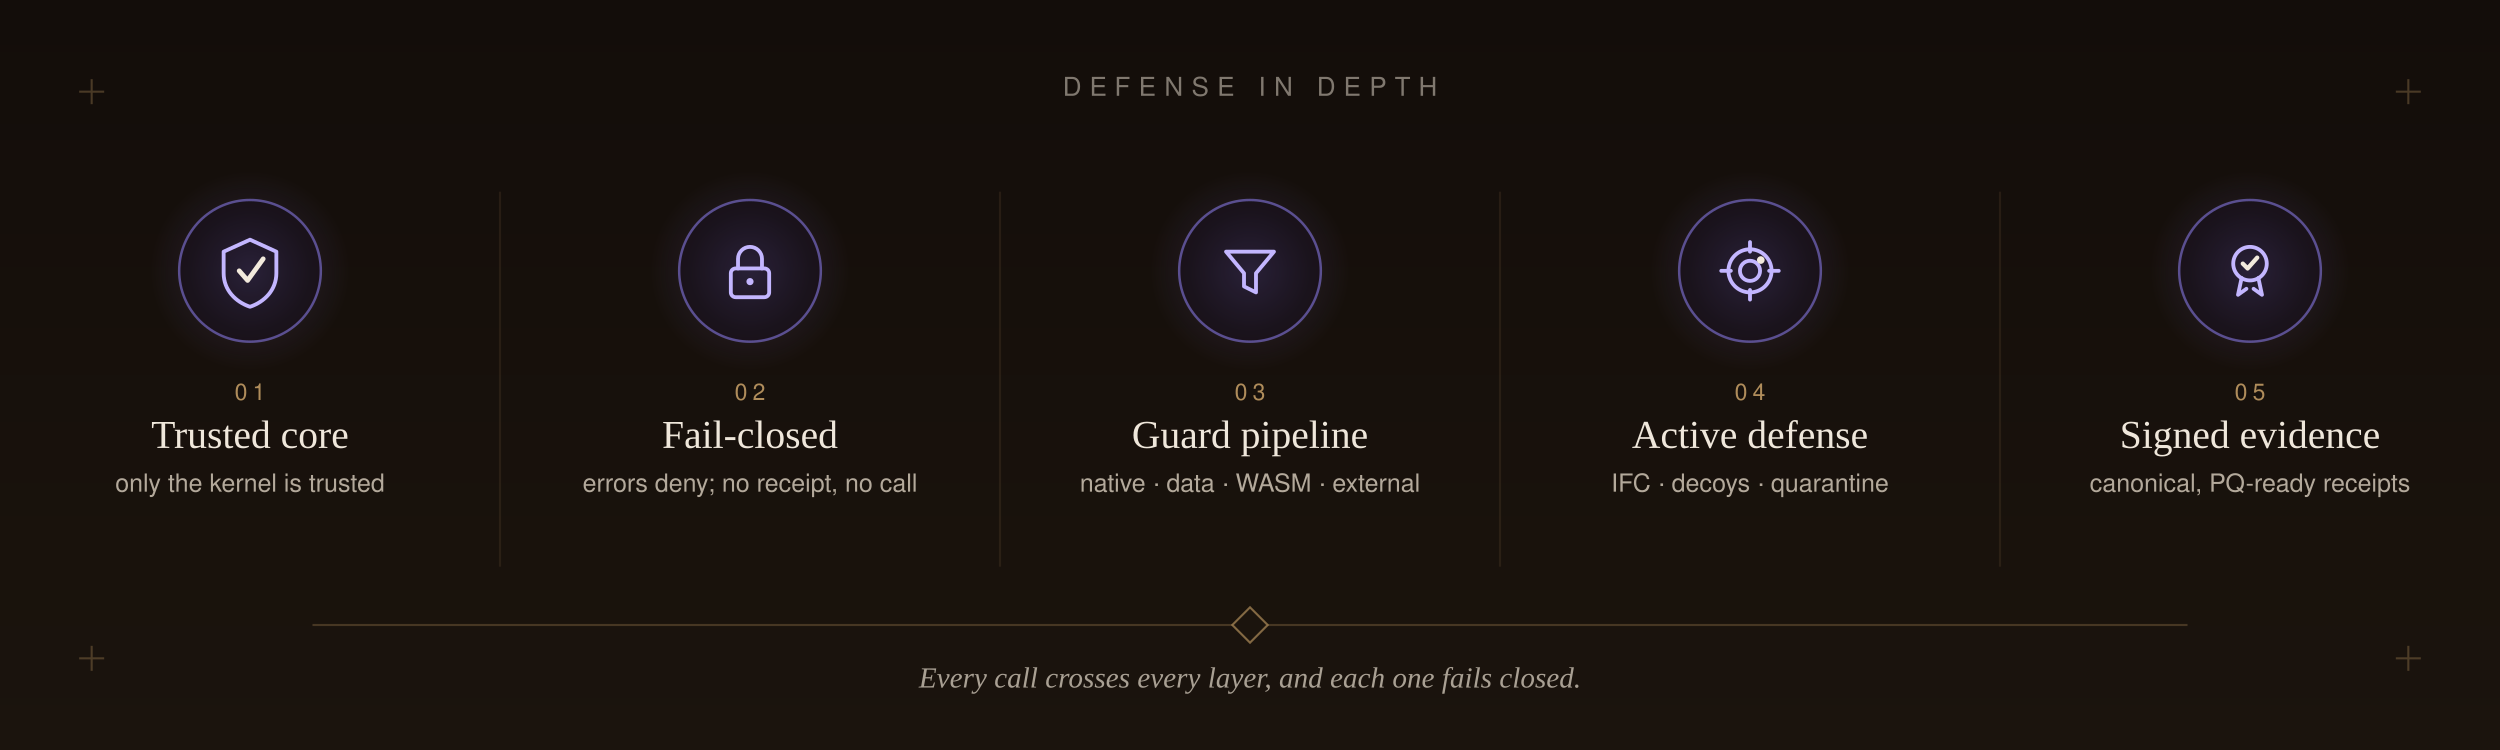
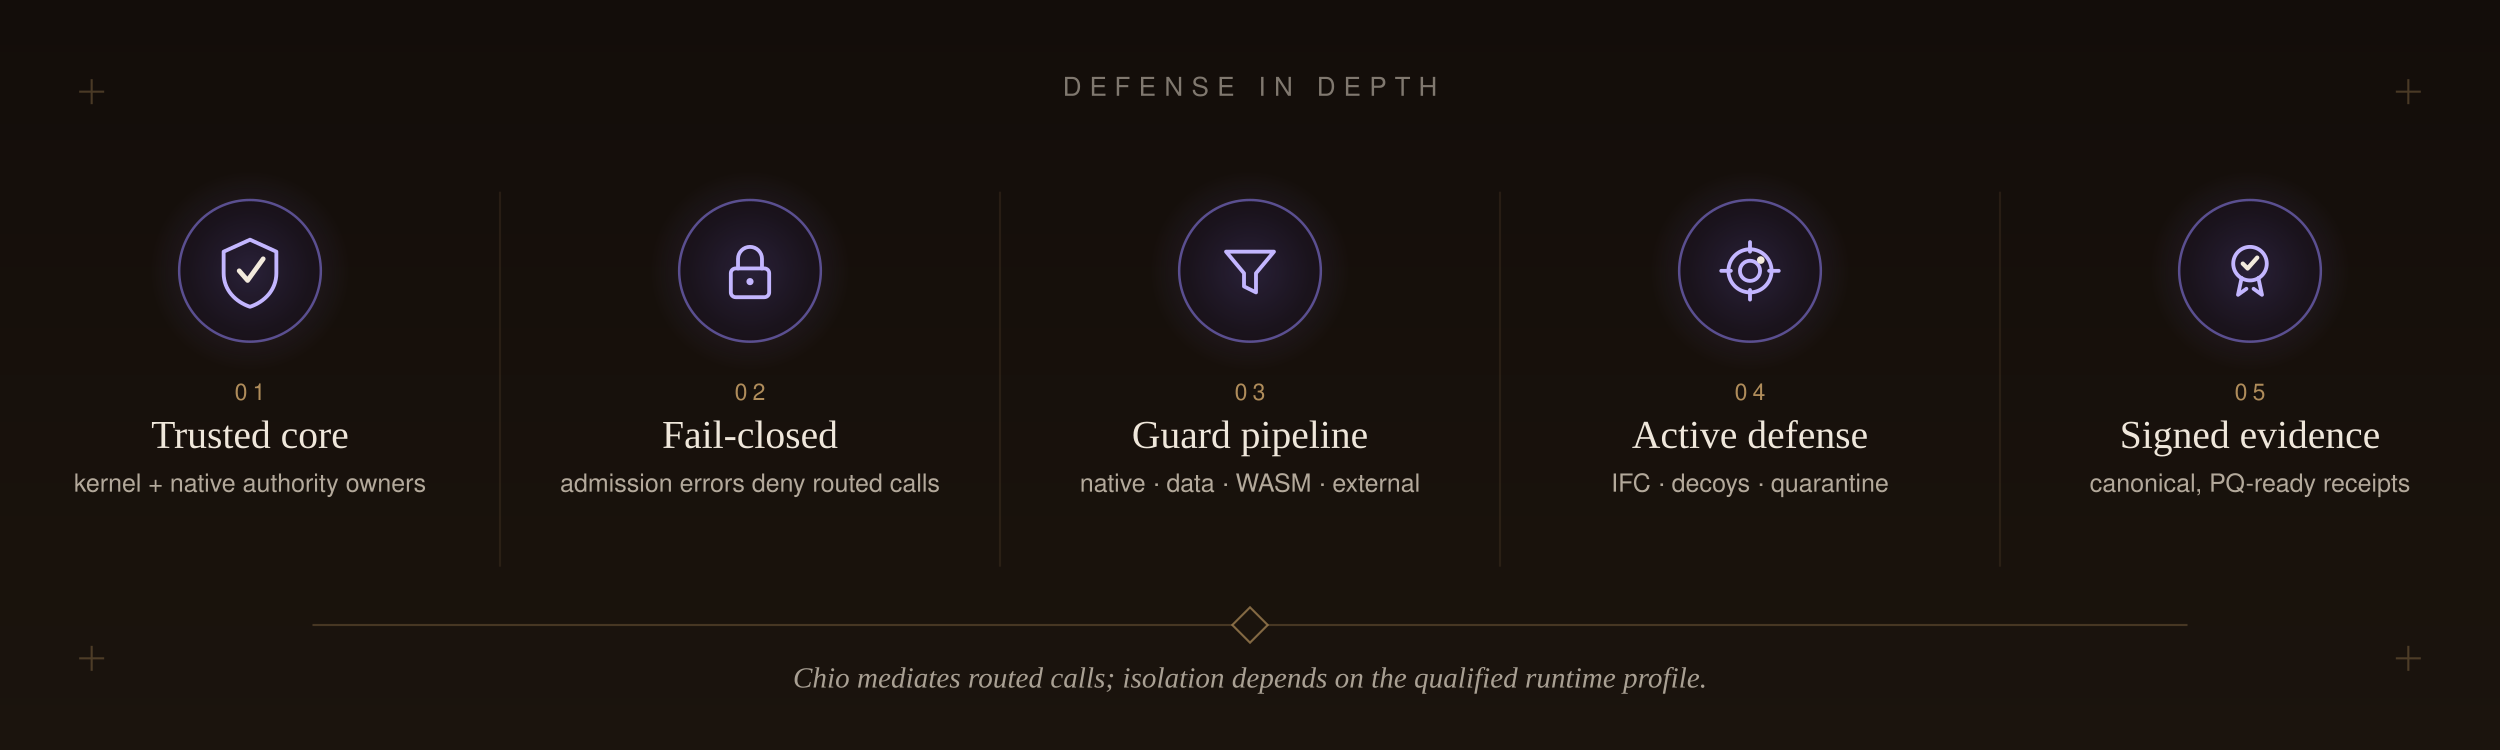
- <svg xmlns="http://www.w3.org/2000/svg" viewBox="0 0 1200 360" width="1200" height="360" role="img" aria-label="Chio defense in depth: a trusted core, fail-closed admission, a guard pipeline, active defense, and signed evidence">
+ <svg xmlns="http://www.w3.org/2000/svg" viewBox="0 0 1200 360" width="1200" height="360" role="img" aria-label="Chio defense in depth for routed calls: the kernel and native authority owners enforce admission, selected guards screen inputs and outputs, and signed receipts record decisions. Isolation and additional defenses depend on the qualified host/runtime profile. Native activity outside Chio routes is not mediated.">
  <defs>
    <linearGradient id="bg" x1="0" y1="0" x2="0" y2="1">
      <stop offset="0" stop-color="#130d0a" />
      <stop offset="1" stop-color="#1b140d" />
    </linearGradient>
    <radialGradient id="glow" cx="50%" cy="50%" r="50%">
      <stop offset="0" stop-color="#8f7ff2" stop-opacity="0.34" />
      <stop offset="0.6" stop-color="#8f7ff2" stop-opacity="0.08" />
      <stop offset="1" stop-color="#8f7ff2" stop-opacity="0" />
    </radialGradient>
  </defs>
  <rect width="1200" height="360" fill="url(#bg)" />
  <g stroke="#b08d5b" stroke-opacity="0.35" stroke-width="1">
    <path d="M38 44 H50 M44 38 V50" />
    <path d="M1150 44 H1162 M1156 38 V50" />
    <path d="M38 316 H50 M44 310 V322" />
    <path d="M1150 316 H1162 M1156 310 V322" />
  </g>
  <text x="600" y="46" text-anchor="middle" font-family="-apple-system, 'Segoe UI', Helvetica, Arial, sans-serif" font-size="12.5" letter-spacing="4" fill="#d8cfc0" fill-opacity="0.55">DEFENSE IN DEPTH</text>
  <g stroke="#b08d5b" stroke-opacity="0.12" stroke-width="1">
    <path d="M240 92 V272" />
    <path d="M480 92 V272" />
    <path d="M720 92 V272" />
    <path d="M960 92 V272" />
  </g>
  <g>
    <circle cx="120" cy="130" r="48" fill="url(#glow)" />
    <circle cx="360" cy="130" r="48" fill="url(#glow)" />
    <circle cx="600" cy="130" r="48" fill="url(#glow)" />
    <circle cx="840" cy="130" r="48" fill="url(#glow)" />
    <circle cx="1080" cy="130" r="48" fill="url(#glow)" />
  </g>
  <g fill="#16101c" fill-opacity="0.55" stroke="#8f7ff2" stroke-opacity="0.55" stroke-width="1.2">
    <circle cx="120" cy="130" r="34" />
    <circle cx="360" cy="130" r="34" />
    <circle cx="600" cy="130" r="34" />
    <circle cx="840" cy="130" r="34" />
    <circle cx="1080" cy="130" r="34" />
  </g>
  <g fill="none" stroke="#c3b6ff" stroke-width="1.6" stroke-linecap="round" stroke-linejoin="round">
    <g transform="translate(120,130) scale(1.15)">
      <path d="M0 -13 L11 -8 L11 1 C11 8 6 13 0 15 C-6 13 -11 8 -11 1 L-11 -8 Z" />
      <path d="M-4.5 0 L-1 4 L5.5 -5" stroke="#f2eadc" stroke-width="2" />
    </g>
    <g transform="translate(360,130) scale(1.15)">
      <rect x="-8" y="-1" width="16" height="12" rx="2" />
      <path d="M-5 -1 V-5 A5 5 0 0 1 5 -5 V-1" />
      <circle cx="0" cy="4.5" r="1.5" fill="#c3b6ff" stroke="none" />
    </g>
    <g transform="translate(600,130) scale(1.15)">
      <path d="M-10 -8 H10 L2.5 1 V9 L-2.5 6.5 V1 Z" />
    </g>
    <g transform="translate(840,130) scale(1.15)">
      <circle cx="0" cy="0" r="9" />
      <circle cx="0" cy="0" r="4.2" />
      <path d="M0 -12 V-8 M0 12 V8 M-12 0 H-8 M12 0 H8" />
      <circle cx="4.5" cy="-4.5" r="1.6" fill="#f2eadc" stroke="none" />
    </g>
    <g transform="translate(1080,130) scale(1.15)">
      <circle cx="0" cy="-3" r="7" />
      <path d="M-3 -3 L-1 -1 L3 -5.5" stroke="#f2eadc" stroke-width="1.8" />
      <path d="M-3.5 3 L-5 10 L-1.5 7.5" />
      <path d="M3.5 3 L5 10 L1.5 7.5" />
    </g>
  </g>
  <g text-anchor="middle" font-family="-apple-system, 'Segoe UI', Helvetica, Arial, sans-serif" font-size="11" letter-spacing="2.5" fill="#b08d5b">
    <text x="120" y="192">01</text>
    <text x="360" y="192">02</text>
    <text x="600" y="192">03</text>
    <text x="840" y="192">04</text>
    <text x="1080" y="192">05</text>
  </g>
  <g text-anchor="middle" font-family="Georgia, 'Times New Roman', serif" font-size="19" fill="#efe7db">
    <text x="120" y="215">Trusted core</text>
    <text x="360" y="215">Fail-closed</text>
    <text x="600" y="215">Guard pipeline</text>
    <text x="840" y="215">Active defense</text>
    <text x="1080" y="215">Signed evidence</text>
  </g>
  <g text-anchor="middle" font-family="-apple-system, 'Segoe UI', Helvetica, Arial, sans-serif" font-size="12" fill="#b3a99b">
-     <text x="120" y="236">only the kernel is trusted</text>
-     <text x="360" y="236">errors deny; no receipt, no call</text>
+     <text x="120" y="236">kernel + native authority owners</text>
+     <text x="360" y="236">admission errors deny routed calls</text>
    <text x="600" y="236">native · data · WASM · external</text>
    <text x="840" y="236">IFC · decoys · quarantine</text>
    <text x="1080" y="236">canonical, PQ-ready receipts</text>
  </g>
  <path d="M150 300 H1050" stroke="#b08d5b" stroke-opacity="0.3" stroke-width="1" />
  <rect x="594" y="294" width="12" height="12" transform="rotate(45 600 300)" fill="#1b140d" stroke="#b08d5b" stroke-opacity="0.7" />
-   <text x="600" y="330" text-anchor="middle" font-family="Georgia, 'Times New Roman', serif" font-style="italic" font-size="14" fill="#d8cfc0" fill-opacity="0.75">Every call crosses every layer, and each one fails closed.</text>
+   <text x="600" y="330" text-anchor="middle" font-family="Georgia, 'Times New Roman', serif" font-style="italic" font-size="14" fill="#d8cfc0" fill-opacity="0.75">Chio mediates routed calls; isolation depends on the qualified runtime profile.</text>
</svg>
